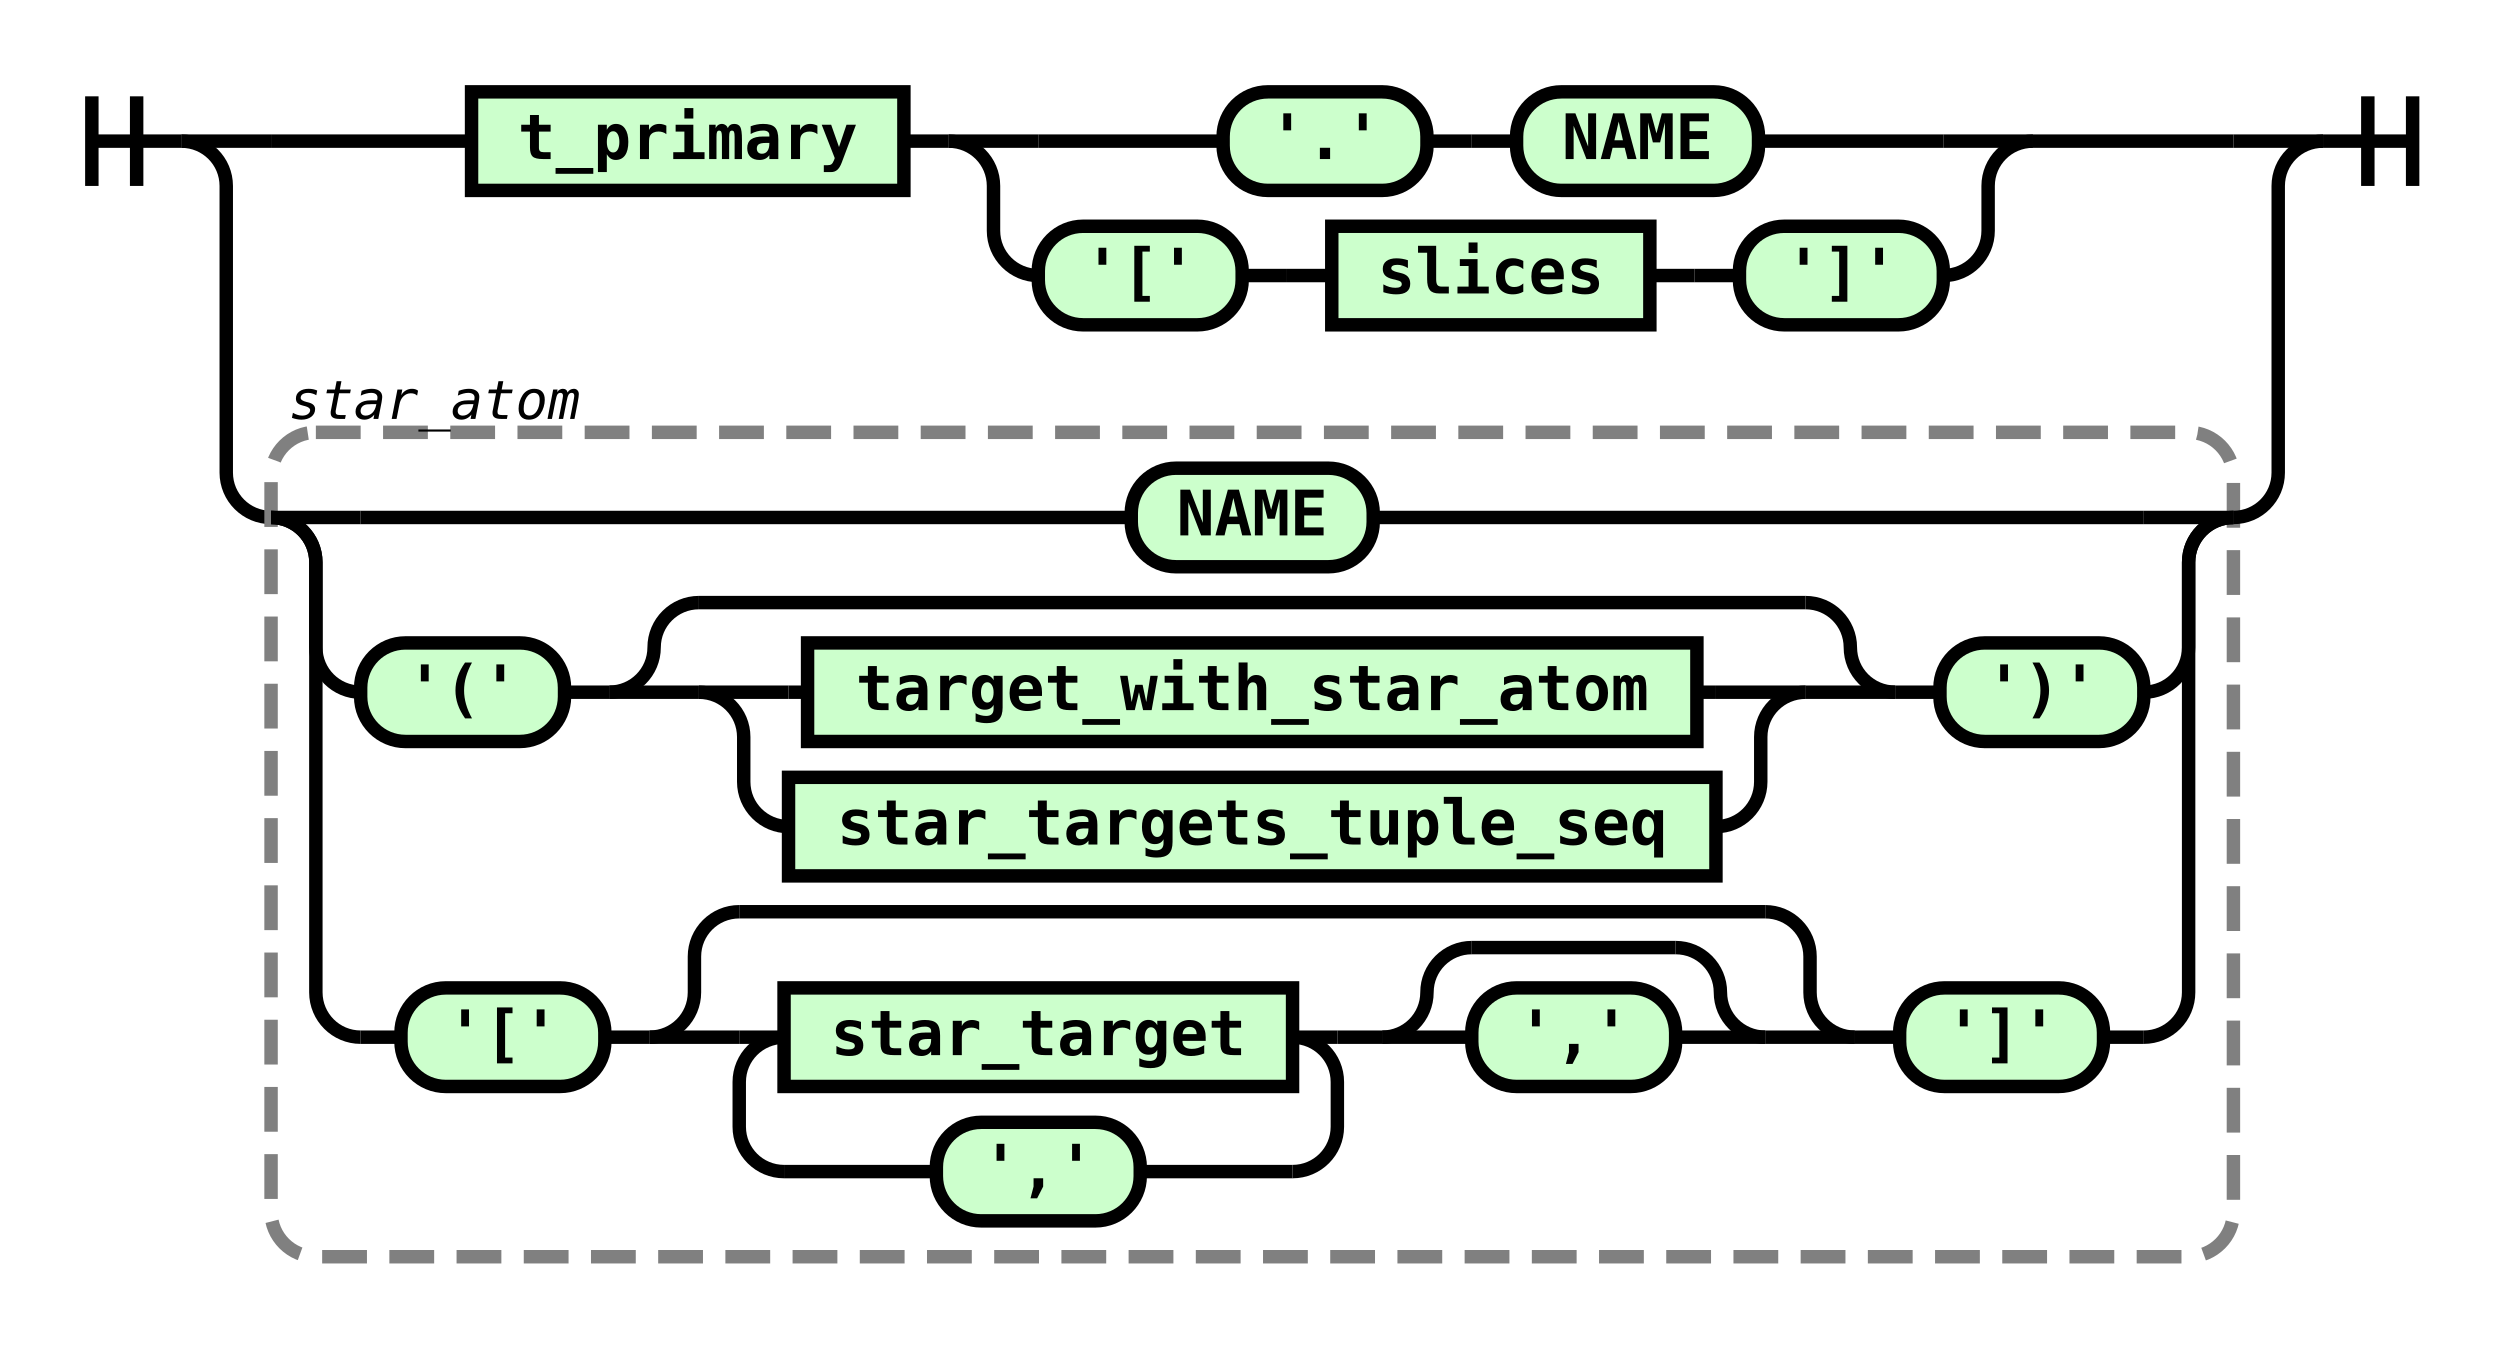
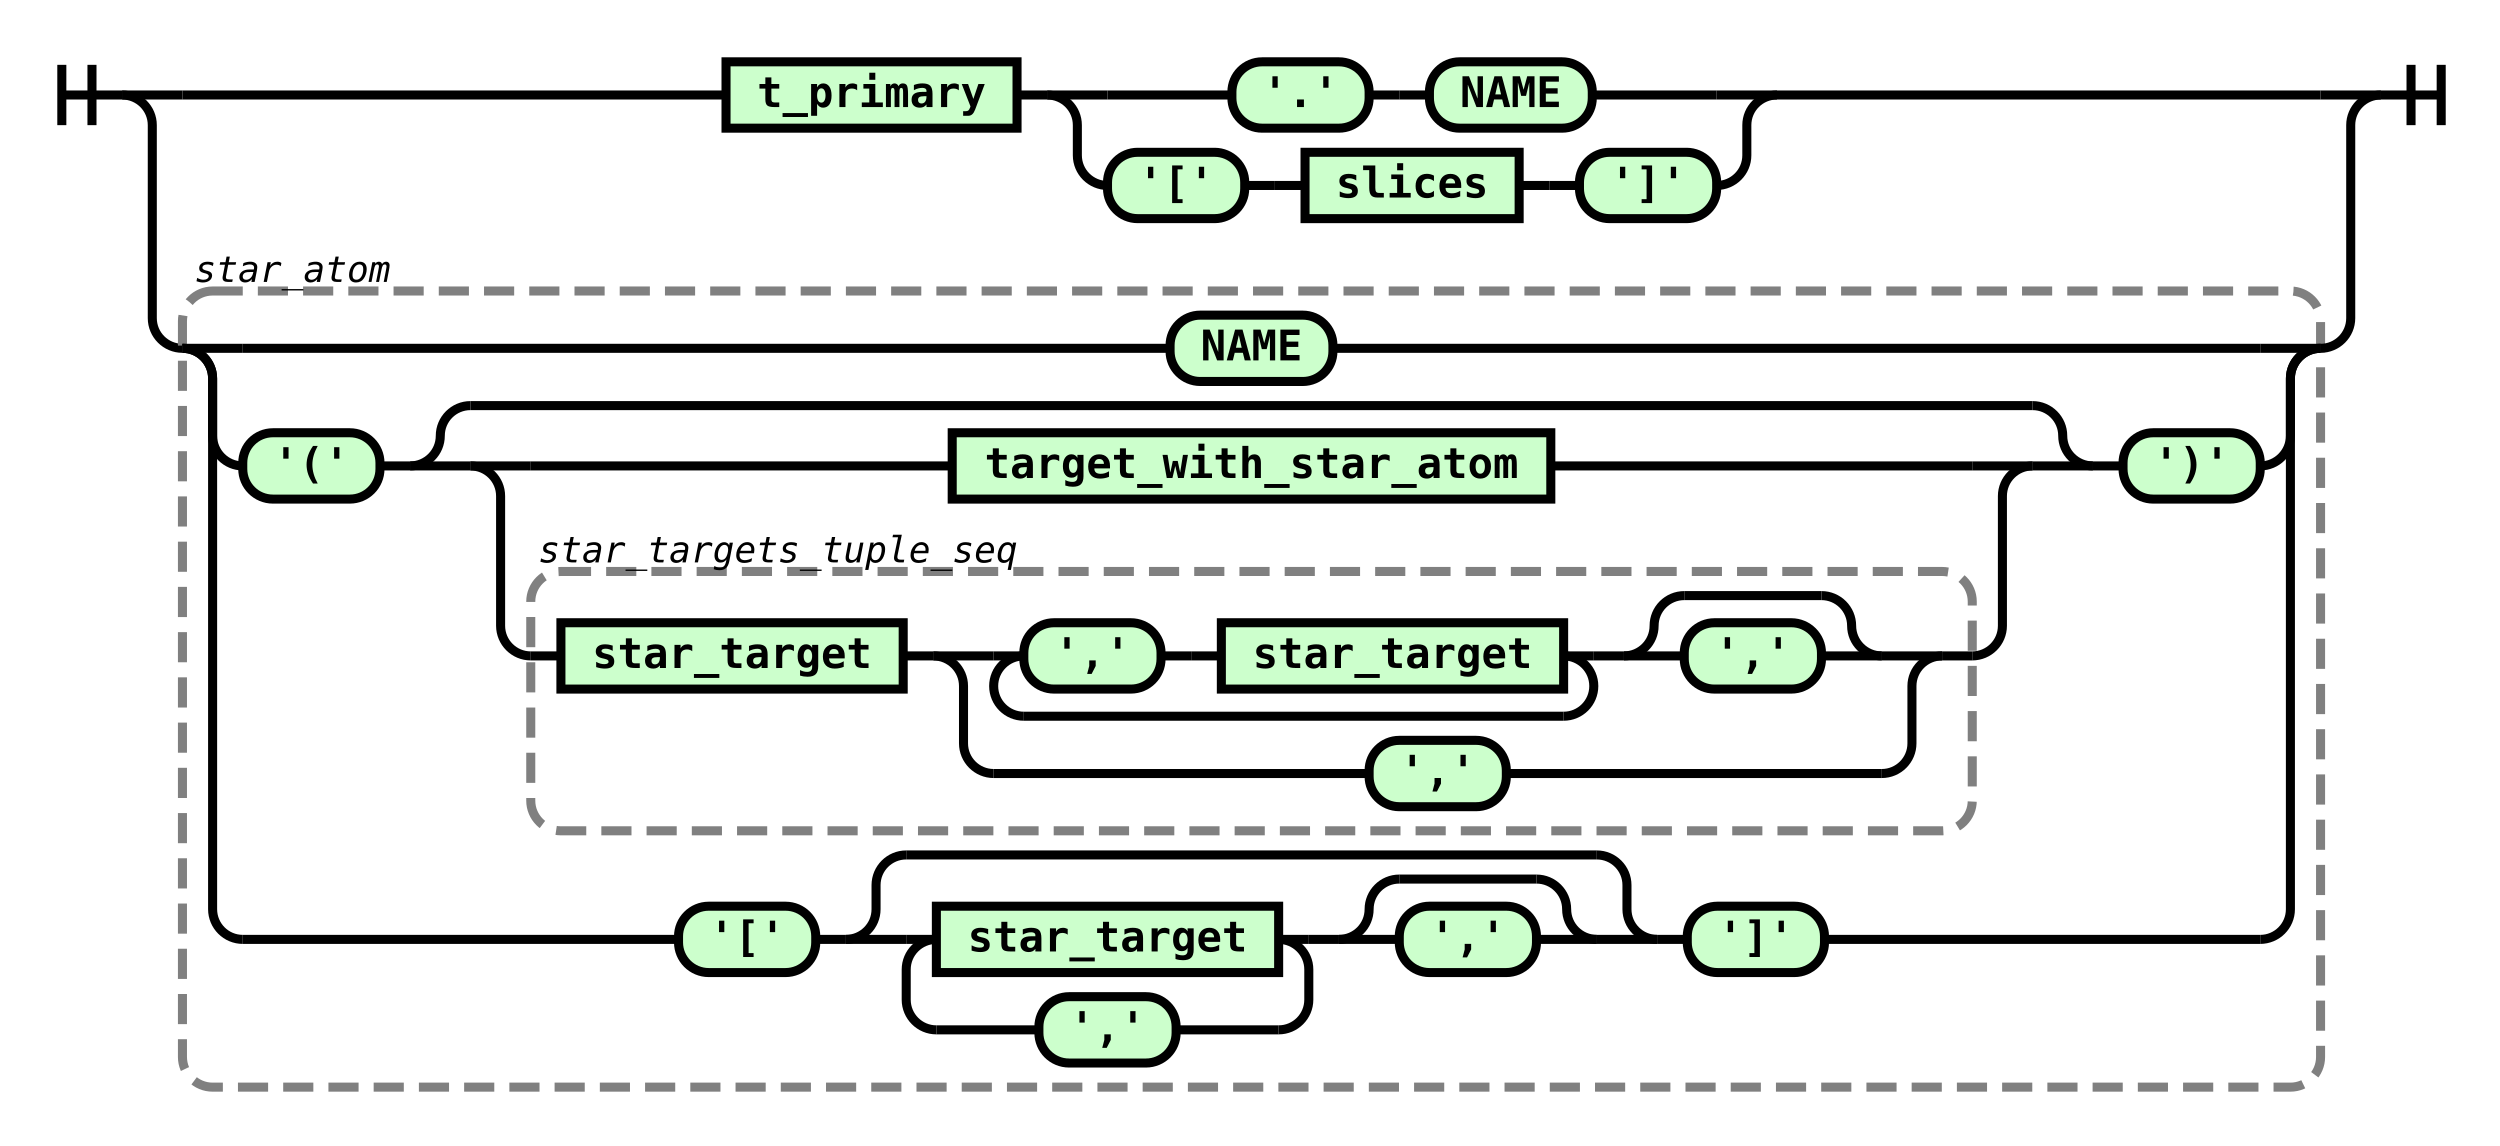
- <svg xmlns="http://www.w3.org/2000/svg" class="railroad-diagram" height="300" viewBox="0 0 558.0 300" width="558.0">
+ <svg xmlns="http://www.w3.org/2000/svg" class="railroad-diagram" height="380" viewBox="0 0 829.0 380" width="829.0">
  <g transform="translate(.5 .5)">
    <g>
      <path d="M20 21v20m10 -20v20m-10 -10h20" />
    </g>
    <g>
      <path d="M40 31h0.0" />
-       <path d="M518.0 31h0.0" />
+       <path d="M789.0 31h0.0" />
      <path d="M40.0 31h20" />
      <g>
-         <path d="M60.0 31h44.75" />
-         <path d="M453.25 31h44.75" />
+         <path d="M60.0 31h180.25" />
+         <path d="M588.75 31h180.25" />
        <g class="non-terminal ">
-           <path d="M104.75 31h0.0" />
-           <path d="M201.25 31h0.0" />
-           <rect height="22" width="96.5" x="104.75" y="20" />
-           <text x="153" y="35">t_primary</text>
+           <path d="M240.25 31h0.0" />
+           <path d="M336.75 31h0.0" />
+           <rect height="22" width="96.5" x="240.25" y="20" />
+           <text x="288.5" y="35">t_primary</text>
        </g>
-         <path d="M201.25 31h10" />
+         <path d="M336.75 31h10" />
        <g>
-           <path d="M211.25 31h0.0" />
-           <path d="M453.25 31h0.0" />
-           <path d="M211.25 31h20" />
+           <path d="M346.75 31h0.0" />
+           <path d="M588.75 31h0.0" />
+           <path d="M346.75 31h20" />
          <g>
-             <path d="M231.25 31h41.25" />
-             <path d="M392.0 31h41.25" />
-             <g class="terminal ">
-               <path d="M272.5 31h0.0" />
-               <path d="M318.0 31h0.0" />
-               <rect height="22" rx="10" ry="10" width="45.5" x="272.5" y="20" />
-               <text x="295.25" y="35">'.'</text>
-             </g>
-             <path d="M318.0 31h10" />
-             <path d="M328.0 31h10" />
-             <g class="terminal ">
-               <path d="M338.0 31h0.0" />
-               <path d="M392.0 31h0.0" />
-               <rect height="22" rx="10" ry="10" width="54" x="338" y="20" />
-               <text x="365" y="35">NAME</text>
-             </g>
-           </g>
-           <path d="M433.25 31h20" />
-           <path d="M211.25 31a10 10 0 0 1 10 10v10a10 10 0 0 0 10 10" />
+             <path d="M366.75 31h41.25" />
+             <path d="M527.5 31h41.25" />
+             <g class="terminal ">
+               <path d="M408.0 31h0.0" />
+               <path d="M453.5 31h0.0" />
+               <rect height="22" rx="10" ry="10" width="45.5" x="408" y="20" />
+               <text x="430.75" y="35">'.'</text>
+             </g>
+             <path d="M453.5 31h10" />
+             <path d="M463.5 31h10" />
+             <g class="terminal ">
+               <path d="M473.5 31h0.0" />
+               <path d="M527.5 31h0.0" />
+               <rect height="22" rx="10" ry="10" width="54" x="473.5" y="20" />
+               <text x="500.5" y="35">NAME</text>
+             </g>
+           </g>
+           <path d="M568.75 31h20" />
+           <path d="M346.75 31a10 10 0 0 1 10 10v10a10 10 0 0 0 10 10" />
          <g>
-             <path d="M231.25 61h0.0" />
-             <path d="M433.25 61h0.0" />
-             <g class="terminal ">
-               <path d="M231.25 61h0.0" />
-               <path d="M276.75 61h0.0" />
-               <rect height="22" rx="10" ry="10" width="45.5" x="231.25" y="50" />
-               <text x="254" y="65">'['</text>
-             </g>
-             <path d="M276.75 61h10" />
-             <path d="M286.75 61h10" />
+             <path d="M366.75 61h0.0" />
+             <path d="M568.75 61h0.0" />
+             <g class="terminal ">
+               <path d="M366.75 61h0.0" />
+               <path d="M412.25 61h0.0" />
+               <rect height="22" rx="10" ry="10" width="45.5" x="366.75" y="50" />
+               <text x="389.5" y="65">'['</text>
+             </g>
+             <path d="M412.25 61h10" />
+             <path d="M422.25 61h10" />
            <g class="non-terminal ">
-               <path d="M296.75 61h0.0" />
-               <path d="M367.75 61h0.0" />
-               <rect height="22" width="71" x="296.75" y="50" />
-               <text x="332.25" y="65">slices</text>
-             </g>
-             <path d="M367.75 61h10" />
-             <path d="M377.75 61h10" />
-             <g class="terminal ">
-               <path d="M387.75 61h0.0" />
-               <path d="M433.25 61h0.0" />
-               <rect height="22" rx="10" ry="10" width="45.5" x="387.75" y="50" />
-               <text x="410.5" y="65">']'</text>
-             </g>
-           </g>
-           <path d="M433.25 61a10 10 0 0 0 10 -10v-10a10 10 0 0 1 10 -10" />
+               <path d="M432.25 61h0.0" />
+               <path d="M503.25 61h0.0" />
+               <rect height="22" width="71" x="432.25" y="50" />
+               <text x="467.75" y="65">slices</text>
+             </g>
+             <path d="M503.25 61h10" />
+             <path d="M513.25 61h10" />
+             <g class="terminal ">
+               <path d="M523.25 61h0.0" />
+               <path d="M568.75 61h0.0" />
+               <rect height="22" rx="10" ry="10" width="45.5" x="523.25" y="50" />
+               <text x="546" y="65">']'</text>
+             </g>
+           </g>
+           <path d="M568.75 61a10 10 0 0 0 10 -10v-10a10 10 0 0 1 10 -10" />
        </g>
      </g>
-       <path d="M498.0 31h20" />
+       <path d="M769.0 31h20" />
      <path d="M40.0 31a10 10 0 0 1 10 10v64a10 10 0 0 0 10 10" />
      <g>
        <path d="M60.0 115h0.0" />
-         <path d="M498.0 115h0.0" />
-         <rect class="group-box" height="184" rx="10" ry="10" width="438" x="60" y="96" />
+         <path d="M769.0 115h0.0" />
+         <rect class="group-box" height="264" rx="10" ry="10" width="709" x="60" y="96" />
        <g>
          <path d="M60.0 115h0.0" />
-           <path d="M498.0 115h0.0" />
+           <path d="M769.0 115h0.0" />
          <path d="M60.0 115h20" />
          <g class="terminal ">
-             <path d="M80.0 115h172.0" />
-             <path d="M306.0 115h172.0" />
-             <rect height="22" rx="10" ry="10" width="54" x="252" y="104" />
-             <text x="279" y="119">NAME</text>
-           </g>
-           <path d="M478.0 115h20" />
+             <path d="M80.0 115h307.5" />
+             <path d="M441.5 115h307.5" />
+             <rect height="22" rx="10" ry="10" width="54" x="387.5" y="104" />
+             <text x="414.5" y="119">NAME</text>
+           </g>
+           <path d="M749.0 115h20" />
          <path d="M60.0 115a10 10 0 0 1 10 10v19a10 10 0 0 0 10 10" />
          <g>
            <path d="M80.0 154h0.0" />
-             <path d="M478.0 154h0.0" />
+             <path d="M749.0 154h0.0" />
            <g class="terminal ">
              <path d="M80.0 154h0.0" />
              <path d="M125.5 154h0.0" />
              <rect height="22" rx="10" ry="10" width="45.5" x="80" y="143" />
              <text x="102.75" y="158">'('</text>
            </g>
            <path d="M125.5 154h10" />
            <g>
              <path d="M135.5 154h0.0" />
-               <path d="M422.5 154h0.0" />
+               <path d="M693.5 154h0.0" />
              <path d="M135.5 154a10 10 0 0 0 10 -10v0a10 10 0 0 1 10 -10" />
              <g>
-                 <path d="M155.5 134h247.0" />
+                 <path d="M155.5 134h518.0" />
              </g>
-               <path d="M402.5 134a10 10 0 0 1 10 10v0a10 10 0 0 0 10 10" />
+               <path d="M673.5 134a10 10 0 0 1 10 10v0a10 10 0 0 0 10 10" />
              <path d="M135.5 154h20" />
              <g>
                <path d="M155.5 154h0.0" />
-                 <path d="M402.5 154h0.0" />
+                 <path d="M673.5 154h0.0" />
                <path d="M155.5 154h20" />
                <g class="non-terminal ">
-                   <path d="M175.5 154h4.25" />
-                   <path d="M378.25 154h4.25" />
-                   <rect height="22" width="198.5" x="179.75" y="143" />
-                   <text x="279" y="158">target_with_star_atom</text>
+                   <path d="M175.5 154h139.75" />
+                   <path d="M513.75 154h139.75" />
+                   <rect height="22" width="198.5" x="315.25" y="143" />
+                   <text x="414.5" y="158">target_with_star_atom</text>
                </g>
-                 <path d="M382.5 154h20" />
-                 <path d="M155.5 154a10 10 0 0 1 10 10v10a10 10 0 0 0 10 10" />
-                 <g class="non-terminal ">
-                   <path d="M175.5 184h0.0" />
-                   <path d="M382.5 184h0.0" />
-                   <rect height="22" width="207" x="175.5" y="173" />
-                   <text x="279" y="188">star_targets_tuple_seq</text>
+                 <path d="M653.5 154h20" />
+                 <path d="M155.5 154a10 10 0 0 1 10 10v43a10 10 0 0 0 10 10" />
+                 <g>
+                   <path d="M175.5 217h0.0" />
+                   <path d="M653.5 217h0.0" />
+                   <rect class="group-box" height="86" rx="10" ry="10" width="478" x="175.5" y="189" />
+                   <g>
+                     <path d="M175.5 217h10.0" />
+                     <path d="M643.5 217h10.0" />
+                     <g class="non-terminal ">
+                       <path d="M185.5 217h0.0" />
+                       <path d="M299.0 217h0.0" />
+                       <rect height="22" width="113.5" x="185.5" y="206" />
+                       <text x="242.25" y="221">star_target</text>
+                     </g>
+                     <path d="M299.0 217h10" />
+                     <g>
+                       <path d="M309.0 217h0.0" />
+                       <path d="M643.5 217h0.0" />
+                       <path d="M309.0 217h20" />
+                       <g>
+                         <path d="M329.0 217h0.0" />
+                         <path d="M623.5 217h0.0" />
+                         <g>
+                           <path d="M329.0 217h0.0" />
+                           <path d="M528.0 217h0.0" />
+                           <path d="M329.0 217h10" />
+                           <g>
+                             <path d="M339.0 217h0.0" />
+                             <path d="M518.0 217h0.0" />
+                             <g class="terminal ">
+                               <path d="M339.0 217h0.0" />
+                               <path d="M384.5 217h0.0" />
+                               <rect height="22" rx="10" ry="10" width="45.5" x="339" y="206" />
+                               <text x="361.75" y="221">','</text>
+                             </g>
+                             <path d="M384.5 217h10" />
+                             <path d="M394.5 217h10" />
+                             <g class="non-terminal ">
+                               <path d="M404.5 217h0.0" />
+                               <path d="M518.0 217h0.0" />
+                               <rect height="22" width="113.5" x="404.5" y="206" />
+                               <text x="461.25" y="221">star_target</text>
+                             </g>
+                           </g>
+                           <path d="M518.0 217h10" />
+                           <path d="M339.0 217a10 10 0 0 0 -10 10v0a10 10 0 0 0 10 10" />
+                           <g>
+                             <path d="M339.0 237h179.0" />
+                           </g>
+                           <path d="M518.0 237a10 10 0 0 0 10 -10v0a10 10 0 0 0 -10 -10" />
+                         </g>
+                         <path d="M528.0 217h10" />
+                         <g>
+                           <path d="M538.0 217h0.0" />
+                           <path d="M623.5 217h0.0" />
+                           <path d="M538.0 217a10 10 0 0 0 10 -10v0a10 10 0 0 1 10 -10" />
+                           <g>
+                             <path d="M558.0 197h45.5" />
+                           </g>
+                           <path d="M603.5 197a10 10 0 0 1 10 10v0a10 10 0 0 0 10 10" />
+                           <path d="M538.0 217h20" />
+                           <g class="terminal ">
+                             <path d="M558.0 217h0.0" />
+                             <path d="M603.5 217h0.0" />
+                             <rect height="22" rx="10" ry="10" width="45.5" x="558" y="206" />
+                             <text x="580.75" y="221">','</text>
+                           </g>
+                           <path d="M603.5 217h20" />
+                         </g>
+                       </g>
+                       <path d="M623.5 217h20" />
+                       <path d="M309.0 217a10 10 0 0 1 10 10v19a10 10 0 0 0 10 10" />
+                       <g class="terminal ">
+                         <path d="M329.0 256h124.5" />
+                         <path d="M499.0 256h124.5" />
+                         <rect height="22" rx="10" ry="10" width="45.5" x="453.5" y="245" />
+                         <text x="476.25" y="260">','</text>
+                       </g>
+                       <path d="M623.5 256a10 10 0 0 0 10 -10v-19a10 10 0 0 1 10 -10" />
+                     </g>
+                   </g>
+                   <g class="non-terminal ">
+                     <path d="M175.5 181h0.0" />
+                     <path d="M339.5 181h0.0" />
+                     <text class="comment" x="257.5" y="186">star_targets_tuple_seq</text>
+                   </g>
                </g>
-                 <path d="M382.5 184a10 10 0 0 0 10 -10v-10a10 10 0 0 1 10 -10" />
+                 <path d="M653.5 217a10 10 0 0 0 10 -10v-43a10 10 0 0 1 10 -10" />
              </g>
-               <path d="M402.5 154h20" />
-             </g>
-             <path d="M422.5 154h10" />
-             <g class="terminal ">
-               <path d="M432.5 154h0.0" />
-               <path d="M478.0 154h0.0" />
-               <rect height="22" rx="10" ry="10" width="45.5" x="432.5" y="143" />
-               <text x="455.25" y="158">')'</text>
-             </g>
-           </g>
-           <path d="M478.0 154a10 10 0 0 0 10 -10v-19a10 10 0 0 1 10 -10" />
-           <path d="M60.0 115a10 10 0 0 1 10 10v96a10 10 0 0 0 10 10" />
+               <path d="M673.5 154h20" />
+             </g>
+             <path d="M693.5 154h10" />
+             <g class="terminal ">
+               <path d="M703.5 154h0.0" />
+               <path d="M749.0 154h0.0" />
+               <rect height="22" rx="10" ry="10" width="45.5" x="703.5" y="143" />
+               <text x="726.25" y="158">')'</text>
+             </g>
+           </g>
+           <path d="M749.0 154a10 10 0 0 0 10 -10v-19a10 10 0 0 1 10 -10" />
+           <path d="M60.0 115a10 10 0 0 1 10 10v176a10 10 0 0 0 10 10" />
          <g>
-             <path d="M80.0 231h9.0" />
-             <path d="M469.0 231h9.0" />
-             <g class="terminal ">
-               <path d="M89.0 231h0.0" />
-               <path d="M134.5 231h0.0" />
-               <rect height="22" rx="10" ry="10" width="45.5" x="89" y="220" />
-               <text x="111.75" y="235">'['</text>
-             </g>
-             <path d="M134.5 231h10" />
+             <path d="M80.0 311h144.5" />
+             <path d="M604.5 311h144.5" />
+             <g class="terminal ">
+               <path d="M224.5 311h0.0" />
+               <path d="M270.0 311h0.0" />
+               <rect height="22" rx="10" ry="10" width="45.5" x="224.5" y="300" />
+               <text x="247.25" y="315">'['</text>
+             </g>
+             <path d="M270.0 311h10" />
            <g>
-               <path d="M144.5 231h0.0" />
-               <path d="M413.5 231h0.0" />
-               <path d="M144.5 231a10 10 0 0 0 10 -10v-8a10 10 0 0 1 10 -10" />
+               <path d="M280.0 311h0.0" />
+               <path d="M549.0 311h0.0" />
+               <path d="M280.0 311a10 10 0 0 0 10 -10v-8a10 10 0 0 1 10 -10" />
              <g>
-                 <path d="M164.5 203h229.0" />
+                 <path d="M300.0 283h229.0" />
              </g>
-               <path d="M393.5 203a10 10 0 0 1 10 10v8a10 10 0 0 0 10 10" />
-               <path d="M144.5 231h20" />
+               <path d="M529.0 283a10 10 0 0 1 10 10v8a10 10 0 0 0 10 10" />
+               <path d="M280.0 311h20" />
              <g>
-                 <path d="M164.5 231h0.0" />
-                 <path d="M393.5 231h0.0" />
+                 <path d="M300.0 311h0.0" />
+                 <path d="M529.0 311h0.0" />
                <g>
-                   <path d="M164.5 231h0.0" />
-                   <path d="M298.0 231h0.0" />
-                   <path d="M164.5 231h10" />
+                   <path d="M300.0 311h0.0" />
+                   <path d="M433.5 311h0.0" />
+                   <path d="M300.0 311h10" />
                  <g class="non-terminal ">
-                     <path d="M174.5 231h0.0" />
-                     <path d="M288.0 231h0.0" />
-                     <rect height="22" width="113.5" x="174.5" y="220" />
-                     <text x="231.25" y="235">star_target</text>
-                   </g>
-                   <path d="M288.0 231h10" />
-                   <path d="M174.5 231a10 10 0 0 0 -10 10v10a10 10 0 0 0 10 10" />
+                     <path d="M310.0 311h0.0" />
+                     <path d="M423.5 311h0.0" />
+                     <rect height="22" width="113.5" x="310" y="300" />
+                     <text x="366.75" y="315">star_target</text>
+                   </g>
+                   <path d="M423.5 311h10" />
+                   <path d="M310.0 311a10 10 0 0 0 -10 10v10a10 10 0 0 0 10 10" />
                  <g class="terminal ">
-                     <path d="M174.5 261h34.0" />
-                     <path d="M254.0 261h34.0" />
-                     <rect height="22" rx="10" ry="10" width="45.5" x="208.5" y="250" />
-                     <text x="231.25" y="265">','</text>
-                   </g>
-                   <path d="M288.0 261a10 10 0 0 0 10 -10v-10a10 10 0 0 0 -10 -10" />
+                     <path d="M310.0 341h34.0" />
+                     <path d="M389.5 341h34.0" />
+                     <rect height="22" rx="10" ry="10" width="45.5" x="344" y="330" />
+                     <text x="366.75" y="345">','</text>
+                   </g>
+                   <path d="M423.5 341a10 10 0 0 0 10 -10v-10a10 10 0 0 0 -10 -10" />
                </g>
-                 <path d="M298.0 231h10" />
+                 <path d="M433.5 311h10" />
                <g>
-                   <path d="M308.0 231h0.0" />
-                   <path d="M393.5 231h0.0" />
-                   <path d="M308.0 231a10 10 0 0 0 10 -10v0a10 10 0 0 1 10 -10" />
+                   <path d="M443.5 311h0.0" />
+                   <path d="M529.0 311h0.0" />
+                   <path d="M443.5 311a10 10 0 0 0 10 -10v0a10 10 0 0 1 10 -10" />
                  <g>
-                     <path d="M328.0 211h45.5" />
-                   </g>
-                   <path d="M373.5 211a10 10 0 0 1 10 10v0a10 10 0 0 0 10 10" />
-                   <path d="M308.0 231h20" />
+                     <path d="M463.5 291h45.5" />
+                   </g>
+                   <path d="M509.0 291a10 10 0 0 1 10 10v0a10 10 0 0 0 10 10" />
+                   <path d="M443.5 311h20" />
                  <g class="terminal ">
-                     <path d="M328.0 231h0.0" />
-                     <path d="M373.5 231h0.0" />
-                     <rect height="22" rx="10" ry="10" width="45.5" x="328" y="220" />
-                     <text x="350.75" y="235">','</text>
-                   </g>
-                   <path d="M373.5 231h20" />
+                     <path d="M463.5 311h0.0" />
+                     <path d="M509.0 311h0.0" />
+                     <rect height="22" rx="10" ry="10" width="45.5" x="463.5" y="300" />
+                     <text x="486.25" y="315">','</text>
+                   </g>
+                   <path d="M509.0 311h20" />
                </g>
              </g>
-               <path d="M393.5 231h20" />
-             </g>
-             <path d="M413.5 231h10" />
-             <g class="terminal ">
-               <path d="M423.5 231h0.0" />
-               <path d="M469.0 231h0.0" />
-               <rect height="22" rx="10" ry="10" width="45.5" x="423.5" y="220" />
-               <text x="446.25" y="235">']'</text>
-             </g>
-           </g>
-           <path d="M478.0 231a10 10 0 0 0 10 -10v-96a10 10 0 0 1 10 -10" />
+               <path d="M529.0 311h20" />
+             </g>
+             <path d="M549.0 311h10" />
+             <g class="terminal ">
+               <path d="M559.0 311h0.0" />
+               <path d="M604.5 311h0.0" />
+               <rect height="22" rx="10" ry="10" width="45.5" x="559" y="300" />
+               <text x="581.75" y="315">']'</text>
+             </g>
+           </g>
+           <path d="M749.0 311a10 10 0 0 0 10 -10v-176a10 10 0 0 1 10 -10" />
        </g>
        <g class="non-terminal ">
          <path d="M60.0 88h0.0" />
          <path d="M133.0 88h0.0" />
          <text class="comment" x="96.5" y="93">star_atom</text>
        </g>
      </g>
-       <path d="M498.0 115a10 10 0 0 0 10 -10v-64a10 10 0 0 1 10 -10" />
+       <path d="M769.0 115a10 10 0 0 0 10 -10v-64a10 10 0 0 1 10 -10" />
    </g>
-     <path d="M 518.0 31 h 20 m -10 -10 v 20 m 10 -20 v 20" />
+     <path d="M 789.0 31 h 20 m -10 -10 v 20 m 10 -20 v 20" />
  </g>
  <style>/*  */
	svg.railroad-diagram {
		background-color:hsl(30,20%,95%);
	}
	svg.railroad-diagram path {
		stroke-width:3;
		stroke:black;
		fill:rgba(0,0,0,0);
	}
	svg.railroad-diagram text {
		font:bold 14px monospace;
		text-anchor:middle;
	}
	svg.railroad-diagram text.label{
		text-anchor:start;
	}
	svg.railroad-diagram text.comment{
		font:italic 12px monospace;
	}
	svg.railroad-diagram rect{
		stroke-width:3;
		stroke:black;
		fill:hsl(120,100%,90%);
	}
	svg.railroad-diagram rect.group-box {
		stroke: gray;
		stroke-dasharray: 10 5;
		fill: none;
	}

/*  */
</style>
</svg>
